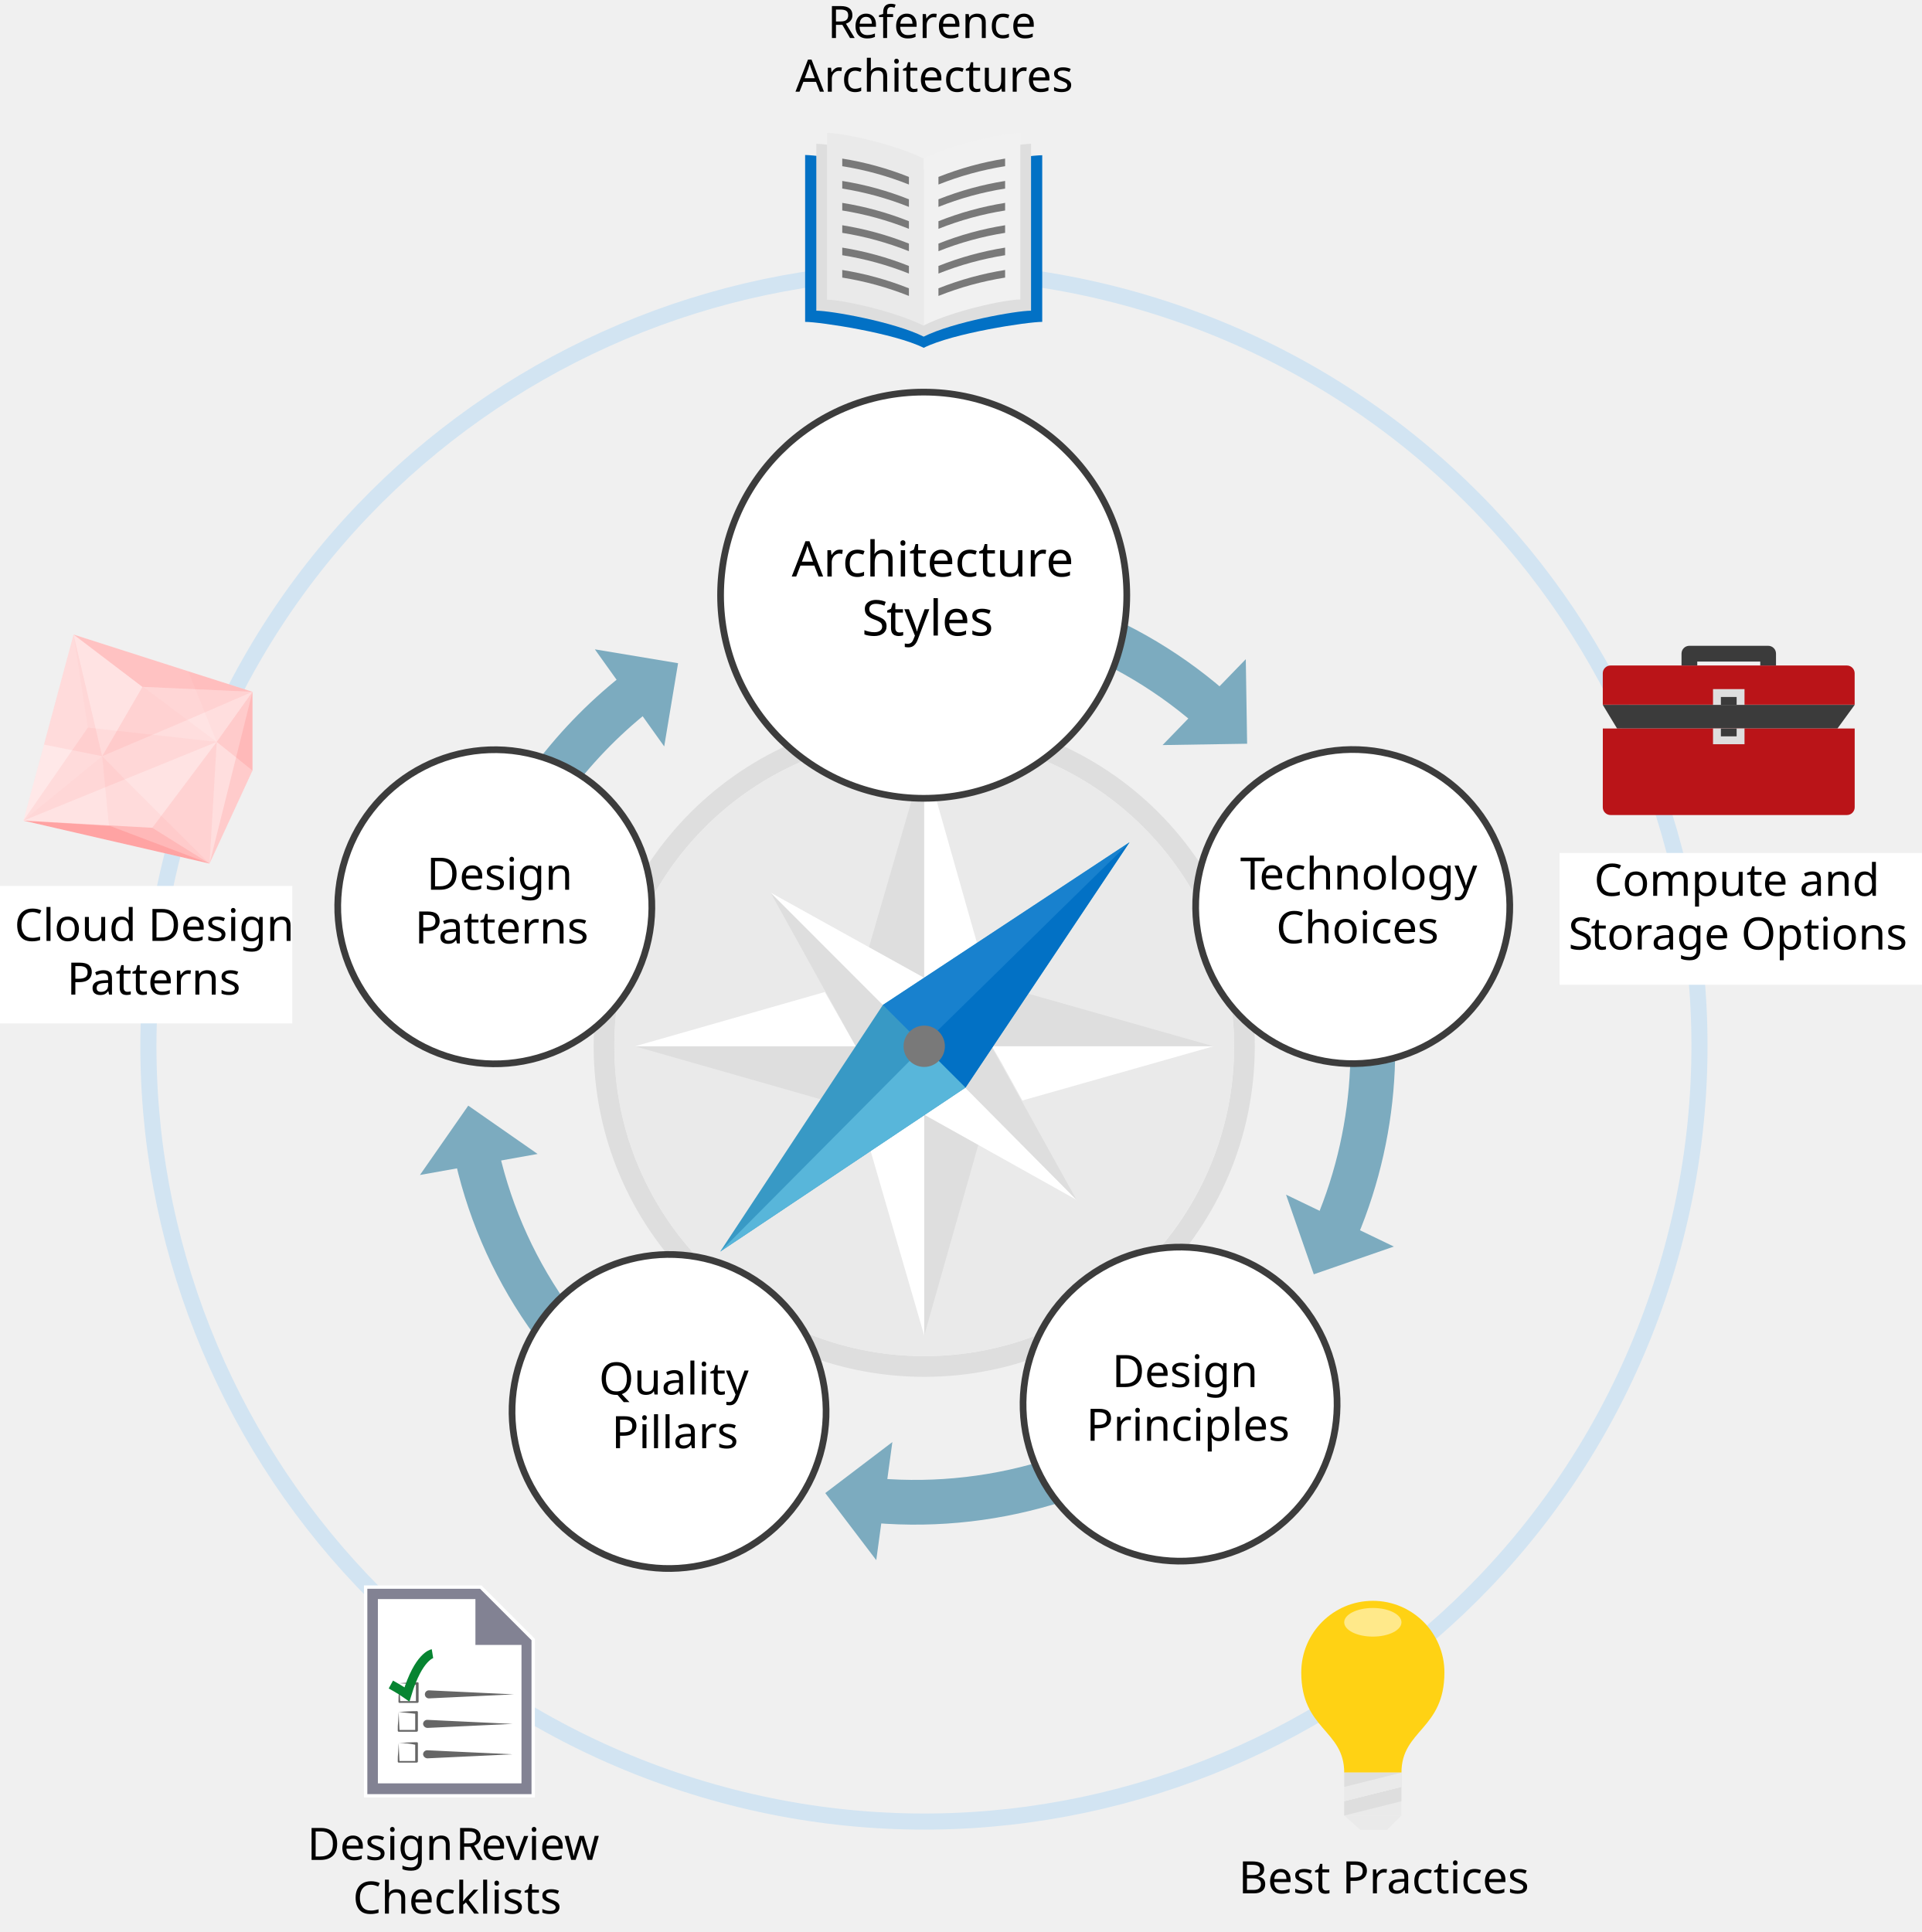
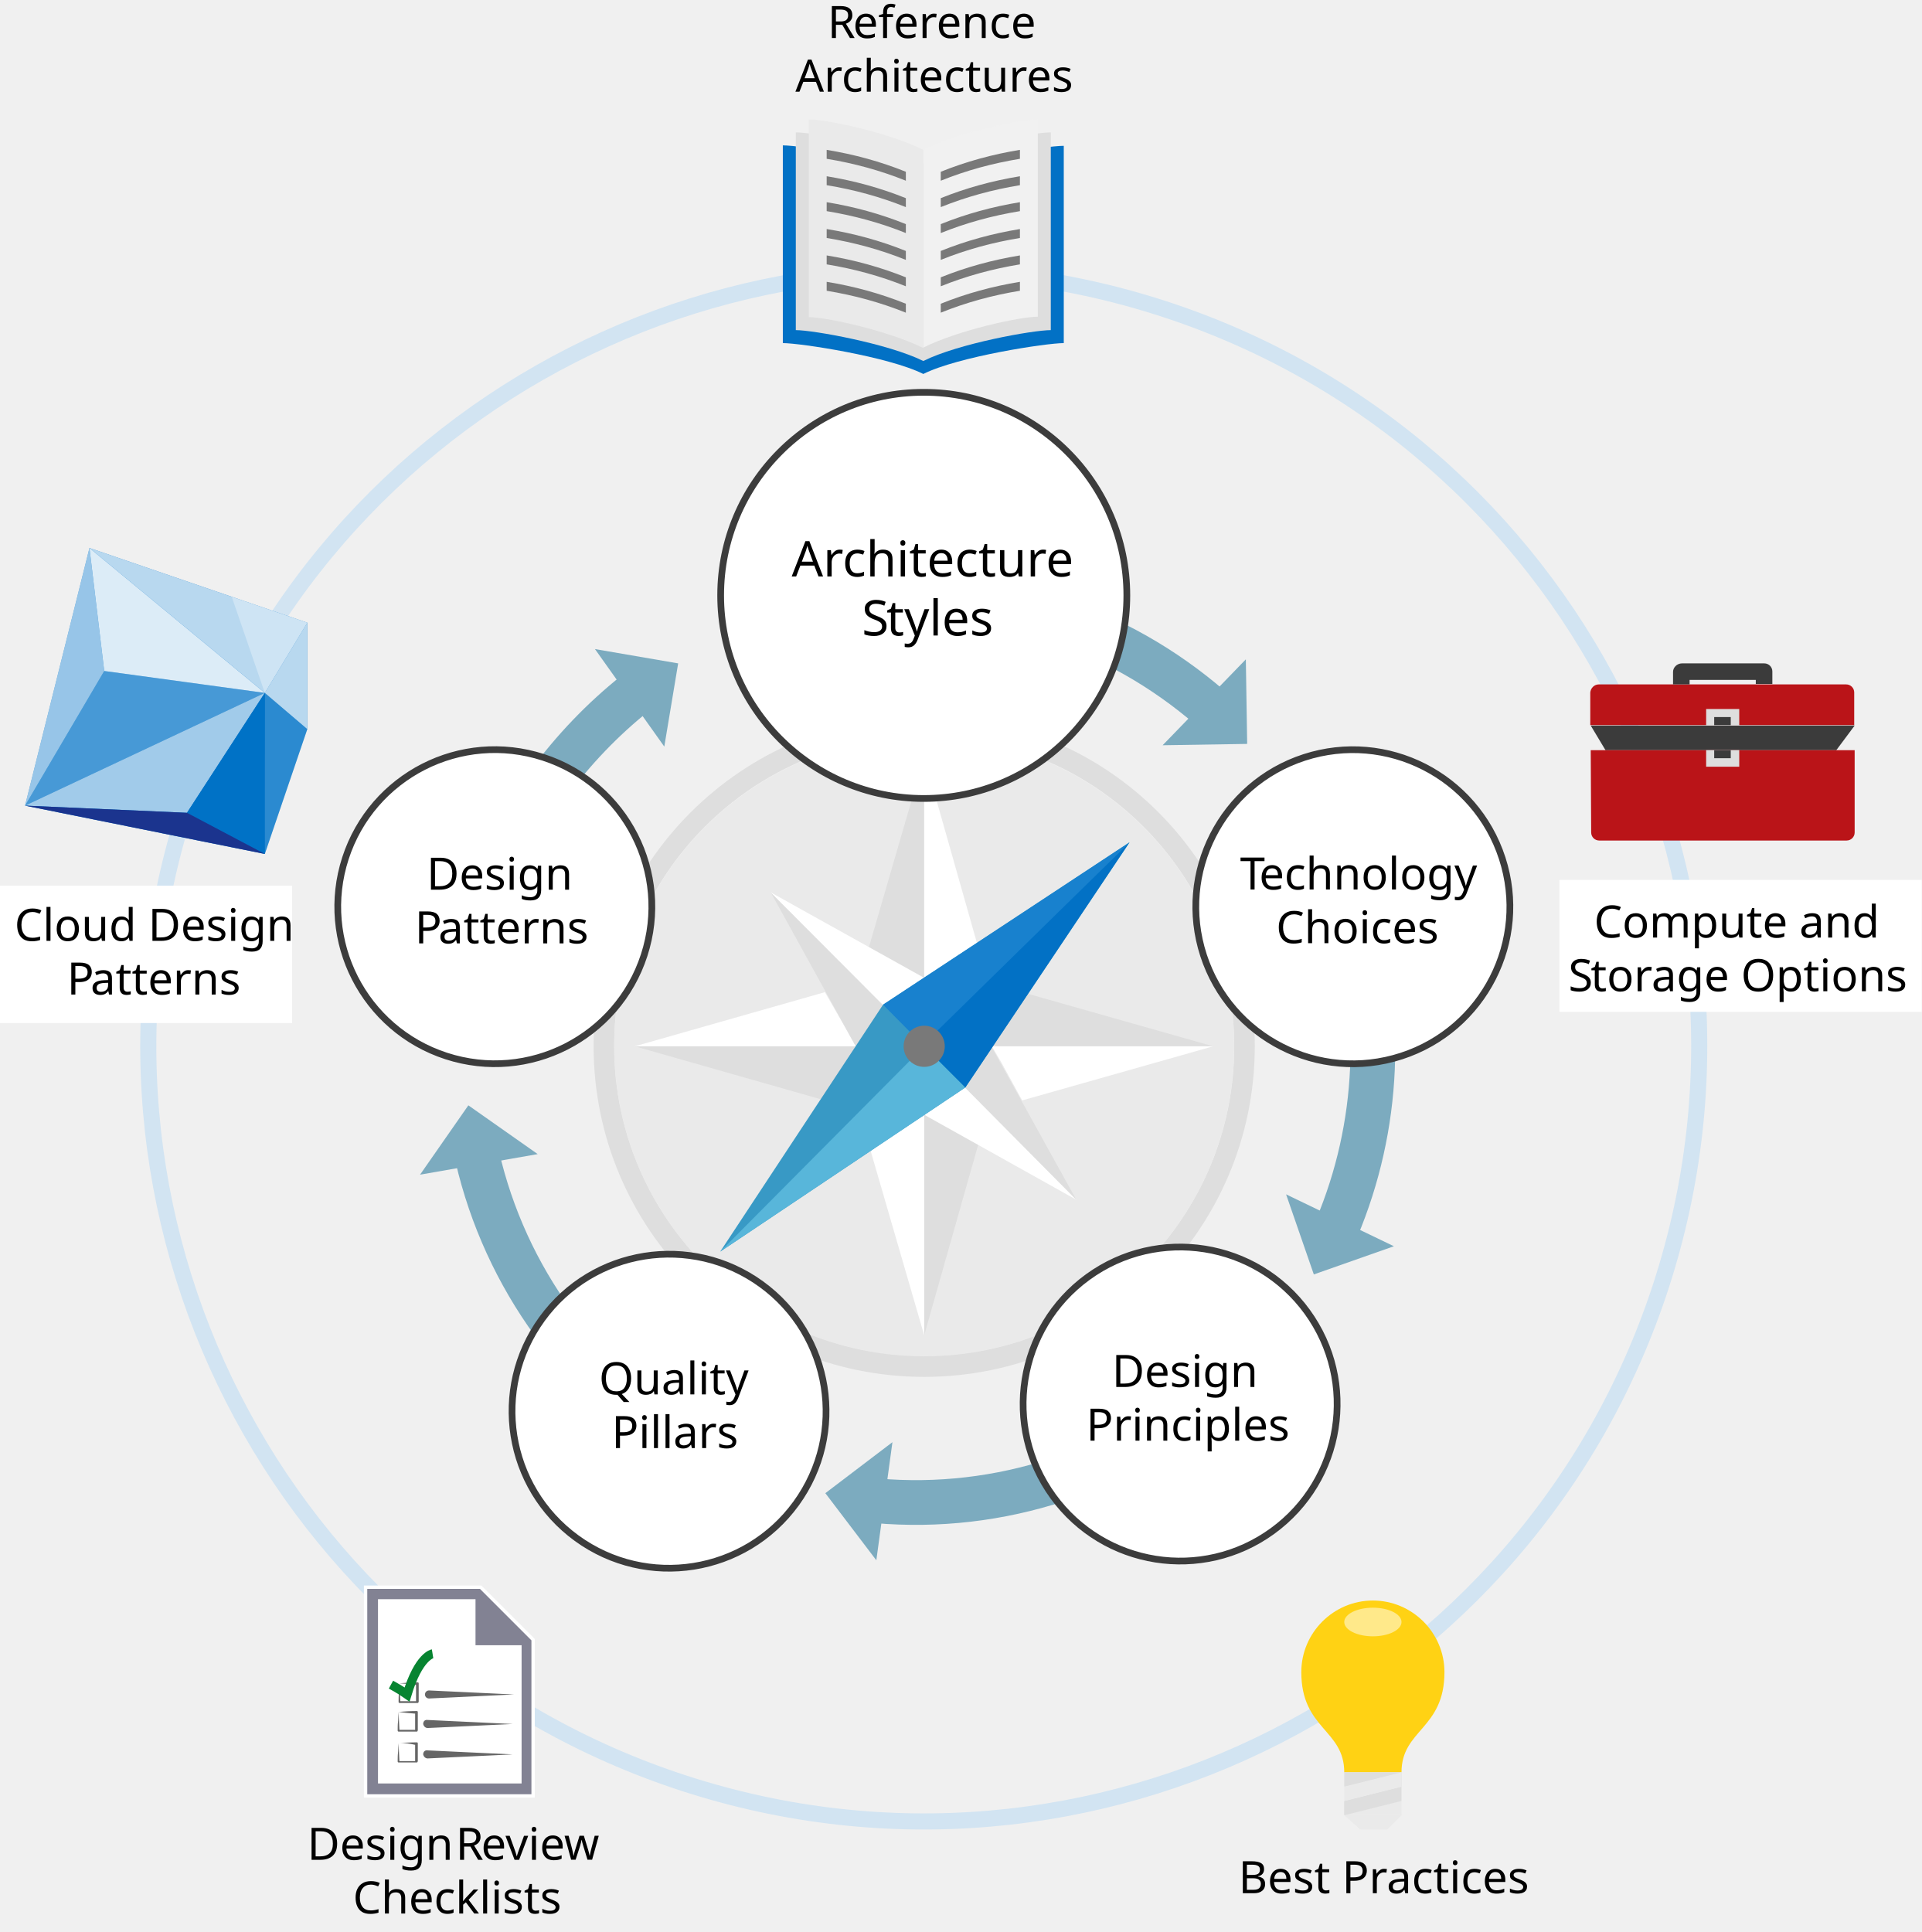
- <svg xmlns="http://www.w3.org/2000/svg" id="svg4157" width="429.61" height="431.87" viewBox="0 0 429.61 431.87">
-   <defs>
-     <style>.cls-1,.cls-2,.cls-22,.cls-24,.cls-4{fill:none;}.cls-1,.cls-4{stroke:#d2e4f2;stroke-width:3.6px;}.cls-1,.cls-14,.cls-15,.cls-2,.cls-4{stroke-linecap:round;}.cls-2{stroke:#7cabbf;stroke-width:10px;}.cls-3{fill:#7cabbf;}.cls-15,.cls-16,.cls-18,.cls-33,.cls-34,.cls-35,.cls-36,.cls-37,.cls-38,.cls-4{isolation:isolate;}.cls-16,.cls-5{fill:#5da2d7;stroke:#5da2d7;}.cls-6{fill:#dedede;}.cls-7{fill:#eaeaea;}.cls-14,.cls-15,.cls-18,.cls-20,.cls-8{fill:#fff;}.cls-9{fill:#3899c5;}.cls-10{fill:#58b6da;}.cls-11{fill:#1881ce;}.cls-12{fill:#0271c5;}.cls-13{fill:#797979;}.cls-14,.cls-15{stroke:#3c3c3c;}.cls-14,.cls-15,.cls-20{stroke-width:1.5px;}.cls-17{fill:#ffd214;}.cls-18{opacity:0.5;}.cls-19{fill:#f1f1f1;}.cls-20{stroke:#fff;stroke-miterlimit:3;}.cls-21{fill:#828293;}.cls-23{fill:#666;}.cls-24{stroke:#078431;stroke-miterlimit:10;stroke-width:2px;}.cls-25{font-size:10px;}.cls-25,.cls-27{font-family:SegoeUI, Segoe UI;}.cls-26{letter-spacing:-0.03em;}.cls-27{font-size:11px;}.cls-28{letter-spacing:-0.03em;}.cls-29{letter-spacing:-0.1em;}.cls-30{letter-spacing:-0.03em;}.cls-31{fill:#3b3b3b;}.cls-32{fill:#ba1418;}.cls-33,.cls-34,.cls-35,.cls-36,.cls-37,.cls-38{fill:red;}.cls-33{opacity:0.05;}.cls-34{opacity:0.07;}.cls-35{opacity:0.1;}.cls-36{opacity:0.2;}.cls-37{opacity:0.15;}.cls-38{opacity:0.12;}</style>
-   </defs>
-   <circle id="circle5592" class="cls-1" cx="215.41" cy="246.12" r="173.31" transform="translate(-94.11 362.64) rotate(-72)" />
-   <g id="circle5592-2" data-name="circle5592">
-     <path class="cls-2" d="M310.76,215a103.45,103.45,0,0,1-3.1,71.9" transform="translate(-8.89 -12.3)" />
-     <polygon class="cls-3" points="311.57 278.65 287.47 267.05 293.67 284.85 311.57 278.65" />
-   </g>
-   <g id="circle5592-3" data-name="circle5592">
-     <path class="cls-2" d="M274.06,328.45a100.87,100.87,0,0,1-28.7,14.6,103.34,103.34,0,0,1-40.6,4.7" transform="translate(-8.89 -12.3)" />
-     <polygon class="cls-3" points="195.87 348.75 199.47 322.35 184.47 333.75 195.87 348.75" />
-   </g>
-   <g id="circle5592-4" data-name="circle5592">
-     <path class="cls-2" d="M155.26,330.85a102.32,102.32,0,0,1-22.7-22.8,101,101,0,0,1-17-37.2" transform="translate(-8.89 -12.3)" />
-     <polygon class="cls-3" points="93.87 262.65 120.17 257.95 104.67 247.15 93.87 262.65" />
-   </g>
-   <g id="circle5592-5" data-name="circle5592">
-     <path class="cls-2" d="M212.06,145.35a101.13,101.13,0,0,1,31.8,5.1,102.25,102.25,0,0,1,35.6,20.1" transform="translate(-8.89 -12.3)" />
-     <polygon class="cls-3" points="278.47 147.35 259.87 166.55 278.77 166.25 278.47 147.35" />
-   </g>
-   <g id="circle5592-6" data-name="circle5592">
-     <path class="cls-2" d="M116.86,216.15a103.21,103.21,0,0,1,14.6-28.6,104.58,104.58,0,0,1,19.5-20.3" transform="translate(-8.89 -12.3)" />
-     <polygon class="cls-3" points="132.97 145.15 148.47 166.85 151.57 148.25 132.97 145.15" />
-   </g>
-   <path class="cls-4" d="M-10.44-1.85" transform="translate(-8.89 -12.3)" />
-   <path class="cls-4" d="M-10.44-1.85" transform="translate(-8.89 -12.3)" />
-   <path id="path4809" class="cls-5" d="M196.76,259.05" transform="translate(-8.89 -12.3)" />
+ <svg xmlns="http://www.w3.org/2000/svg" version="1.1" id="svg4157" x="0px" y="0px" viewBox="0 0 429.6 431.9" style="enable-background:new 0 0 429.6 431.9;" xml:space="preserve">
+   <style type="text/css">
+ 	.st0{fill:none;stroke:#D2E4F2;stroke-width:3.6;stroke-linecap:round;}
+ 	.st1{fill:none;stroke:#7CABBF;stroke-width:10;stroke-linecap:round;}
+ 	.st2{fill:#7CABBF;}
+ 	.st3{fill:#5DA2D7;stroke:#5DA2D7;}
+ 	.st4{fill:#DEDEDE;}
+ 	.st5{fill:#EAEAEA;}
+ 	.st6{fill:#FFFFFF;}
+ 	.st7{fill:#3899C5;}
+ 	.st8{fill:#58B6DA;}
+ 	.st9{fill:#1881CE;}
+ 	.st10{fill:#0271C5;}
+ 	.st11{fill:#797979;}
+ 	.st12{fill:#FFFFFF;stroke:#3C3C3C;stroke-width:1.5;stroke-linecap:round;}
+ 	.st13{fill:#FFD214;}
+ 	.st14{opacity:0.5;fill:#FFFFFF;enable-background:new    ;}
+ 	.st15{fill:#F1F1F1;}
+ 	.st16{fill:#FFFFFF;stroke:#FFFFFF;stroke-width:1.5;stroke-miterlimit:3;}
+ 	.st17{fill:#828293;}
+ 	.st18{fill:none;}
+ 	.st19{fill:#666666;}
+ 	.st20{fill:none;stroke:#078431;stroke-width:2;stroke-miterlimit:10;}
+ 	.st21{font-family:'SegoeUI';}
+ 	.st22{font-size:10px;}
+ 	.st23{font-size:11px;}
+ 	.st24{letter-spacing:-1;}
+ 	.st25{fill:#3B3B3B;}
+ 	.st26{fill:#BA1418;}
+ 	.st27{fill:#0072C6;}
+ 	.st28{opacity:0.17;fill:#FFFFFF;enable-background:new    ;}
+ 	.st29{opacity:0.72;fill:#FFFFFF;enable-background:new    ;}
+ 	.st30{opacity:0.28;fill:#FFFFFF;enable-background:new    ;}
+ 	.st31{opacity:0.86;fill:#FFFFFF;enable-background:new    ;}
+ 	.st32{opacity:0.31;fill:#FFFFFF;enable-background:new    ;}
+ 	.st33{opacity:0.63;fill:#FFFFFF;enable-background:new    ;}
+ 	.st34{fill:#1B348E;}
+ 	.st35{opacity:0.59;fill:#FFFFFF;enable-background:new    ;}
+ </style>
+   <ellipse id="circle5592" transform="matrix(0.309 -0.9511 0.9511 0.309 -79.6755 357.9924)" class="st0" cx="206.5" cy="233.8" rx="173.3" ry="173.3" />
+   <g id="circle5592-2">
+     <path class="st1" d="M301.9,202.7c7.6,23.6,6.5,49.1-3.1,71.9" />
+     <polygon class="st2" points="311.6,278.6 287.5,267 293.7,284.9  " />
+   </g>
+   <g id="circle5592-3">
+     <path class="st1" d="M265.2,316.2c-8.7,6.4-18.4,11.3-28.7,14.6c-13.1,4.3-26.9,5.9-40.6,4.7" />
+     <polygon class="st2" points="195.9,348.8 199.5,322.4 184.5,333.8  " />
+   </g>
+   <g id="circle5592-4">
+     <path class="st1" d="M146.4,318.6c-8.7-6.4-16.4-14.1-22.7-22.8c-8.1-11.1-13.9-23.8-17-37.2" />
+     <polygon class="st2" points="93.9,262.6 120.2,258 104.7,247.1  " />
+   </g>
+   <g id="circle5592-5">
+     <path class="st1" d="M203.2,133.1c10.8,0,21.5,1.7,31.8,5.1c13.1,4.2,25.2,11.1,35.6,20.1" />
+     <polygon class="st2" points="278.5,147.4 259.9,166.6 278.8,166.3  " />
+   </g>
+   <g id="circle5592-6">
+     <path class="st1" d="M108,203.8c3.3-10.2,8.3-19.9,14.6-28.6c5.6-7.6,12.1-14.4,19.5-20.3" />
+     <polygon class="st2" points="133,145.1 148.5,166.9 151.6,148.3  " />
+   </g>
+   <path class="st0" d="M-19.3-14.2" />
+   <path class="st0" d="M-19.3-14.2" />
+   <path id="path4809" class="st3" d="M187.9,246.7" />
  <g id="g4320">
-     <path id="path9" class="cls-6" d="M215.48,172.29a73.89,73.89,0,1,0,73.89,73.89A73.66,73.66,0,0,0,215.48,172.29Zm0,143.15a69.27,69.27,0,1,1,69.27-69.27A69.1,69.1,0,0,1,215.48,315.44Z" transform="translate(-8.89 -12.3)" />
-     <circle id="circle11" class="cls-7" cx="206.59" cy="233.88" r="69.27" />
-     <polygon id="polygon13" class="cls-6" points="206.59 169.23 194.18 211.94 194.18 211.94 202.55 216.56 206.59 218.58 206.59 215.41 206.59 169.23" />
-     <polygon id="polygon15" class="cls-6" points="210.34 251.19 206.88 249.17 206.59 249.17 206.59 249.46 206.59 252.35 206.59 298.53 218.71 255.81 210.34 251.19" />
-     <polygon id="polygon17" class="cls-8" points="206.59 169.23 218.71 211.94 218.71 211.94 210.34 216.56 206.59 218.58 206.59 215.41 206.59 169.23" />
-     <polygon id="polygon19" class="cls-8" points="202.55 251.19 206.01 249.17 206.59 249.17 206.59 249.46 206.59 252.35 206.59 298.53 194.18 255.81 202.55 251.19" />
-     <polygon id="polygon21" class="cls-6" points="141.94 233.88 184.37 246 184.37 246 188.98 237.63 191.29 233.88 188.12 233.88 141.94 233.88" />
-     <polygon id="polygon23" class="cls-6" points="223.91 229.84 221.89 233.59 221.6 233.88 222.18 233.88 225.06 233.88 271.24 233.88 228.53 221.75 223.91 229.84" />
-     <polygon id="polygon25" class="cls-8" points="141.94 233.88 184.37 221.75 184.37 221.75 188.98 229.84 191.29 233.88 188.12 233.88 141.94 233.88" />
-     <polygon id="polygon27" class="cls-8" points="223.91 237.63 221.89 234.17 221.6 233.88 222.18 233.88 225.06 233.88 271.24 233.88 228.53 246 223.91 237.63" />
-     <polygon id="polygon29" class="cls-6" points="191.29 233.88 191.29 233.88 206.59 233.88 172.25 199.53 172.25 199.53 191.29 233.88" />
-     <polygon id="polygon31" class="cls-8" points="191.29 233.88 191.29 233.88 206.59 233.88 172.25 268.22 172.25 268.22 191.29 233.88" />
-     <polygon id="polygon33" class="cls-6" points="206.59 249.17 206.59 248.88 206.59 233.88 172.25 268.22 172.25 268.22 206.59 249.17" />
-     <polygon id="polygon35" class="cls-8" points="206.59 249.17 206.59 248.88 206.59 233.88 240.65 268.22 240.65 268.22 206.59 249.17" />
-     <polygon id="polygon37" class="cls-6" points="221.6 233.88 221.6 233.88 206.59 233.88 240.65 268.22 240.65 268.22 221.6 233.88" />
-     <polygon id="polygon39" class="cls-8" points="221.6 233.88 221.6 233.88 206.59 233.88 240.65 199.53 240.65 199.53 221.6 233.88" />
-     <polygon id="polygon41" class="cls-6" points="206.59 218.58 206.59 218.87 206.59 233.88 240.65 199.53 240.65 199.53 206.59 218.58" />
-     <polygon id="polygon43" class="cls-8" points="206.59 218.58 206.59 218.87 206.59 233.88 172.25 199.53 172.25 199.53 206.59 218.58" />
-     <polygon id="polygon45" class="cls-9" points="160.99 279.77 215.83 243.11 252.48 188.28 197.35 224.64 197.35 224.64 160.99 279.77" />
-     <polygon id="polygon47" class="cls-10" points="160.99 279.77 215.83 243.11 206.59 233.88 160.99 279.77" />
-     <polygon id="polygon49" class="cls-11" points="252.48 188.28 197.35 224.64 206.59 233.88 252.48 188.28" />
-     <polygon id="polygon51" class="cls-12" points="252.48 188.28 215.83 243.11 206.3 233.59 252.48 188.28" />
-     <circle id="circle53" class="cls-13" cx="206.59" cy="233.88" r="4.62" />
-   </g>
-   <circle id="circle5309" class="cls-14" cx="311.26" cy="214.96" r="35.1" transform="translate(-60.08 94.4) rotate(-18)" />
-   <path class="cls-15" d="M-10.44-1.85" transform="translate(-8.89 -12.3)" />
-   <path id="path5173" class="cls-5" d="M58.46,190.65" transform="translate(-8.89 -12.3)" />
-   <path class="cls-16" d="M-10.44-1.85" transform="translate(-8.89 -12.3)" />
-   <path class="cls-16" d="M-10.44-1.85" transform="translate(-8.89 -12.3)" />
-   <path id="path5185" class="cls-5" d="M208.06,167.35" transform="translate(-8.89 -12.3)" />
-   <circle id="path4715" class="cls-14" cx="206.47" cy="133.05" r="45.4" />
-   <circle id="circle4731" class="cls-14" cx="119.49" cy="215" r="35.1" transform="translate(-130.8 249.9) rotate(-72)" />
-   <circle id="circle4743" class="cls-14" cx="158.45" cy="327.82" r="35.1" transform="translate(-208.79 251.02) rotate(-54)" />
-   <circle id="circle4749" class="cls-14" cx="272.68" cy="326.16" r="35.1" transform="translate(-148.53 210.28) rotate(-36)" />
+     <path id="path9" class="st4" d="M206.6,160c-40.8,0-73.9,33.1-73.9,73.9s33.1,73.9,73.9,73.9s73.9-33.1,73.9-73.9   c0.1-40.7-32.7-73.8-73.4-73.9C206.9,160,206.7,160,206.6,160z M206.6,303.1c-38.3,0-69.3-31-69.3-69.3s31-69.3,69.3-69.3   s69.3,31,69.3,69.3l0,0c0.1,38.2-30.8,69.2-68.9,69.3C206.8,303.1,206.7,303.1,206.6,303.1z" />
+     <circle id="circle11" class="st5" cx="206.6" cy="233.9" r="69.3" />
+     <polygon id="polygon13" class="st4" points="206.6,169.2 194.2,211.9 194.2,211.9 202.6,216.6 206.6,218.6 206.6,215.4  " />
+     <polygon id="polygon15" class="st4" points="210.3,251.2 206.9,249.2 206.6,249.2 206.6,249.5 206.6,252.4 206.6,298.5    218.7,255.8  " />
+     <polygon id="polygon17" class="st6" points="206.6,169.2 218.7,211.9 218.7,211.9 210.3,216.6 206.6,218.6 206.6,215.4  " />
+     <polygon id="polygon19" class="st6" points="202.6,251.2 206,249.2 206.6,249.2 206.6,249.5 206.6,252.4 206.6,298.5 194.2,255.8     " />
+     <polygon id="polygon21" class="st4" points="141.9,233.9 184.4,246 184.4,246 189,237.6 191.3,233.9 188.1,233.9  " />
+     <polygon id="polygon23" class="st4" points="223.9,229.8 221.9,233.6 221.6,233.9 222.2,233.9 225.1,233.9 271.2,233.9    228.5,221.8  " />
+     <polygon id="polygon25" class="st6" points="141.9,233.9 184.4,221.8 184.4,221.8 189,229.8 191.3,233.9 188.1,233.9  " />
+     <polygon id="polygon27" class="st6" points="223.9,237.6 221.9,234.2 221.6,233.9 222.2,233.9 225.1,233.9 271.2,233.9 228.5,246     " />
+     <polygon id="polygon29" class="st4" points="191.3,233.9 191.3,233.9 206.6,233.9 172.3,199.5 172.3,199.5  " />
+     <polygon id="polygon31" class="st6" points="191.3,233.9 191.3,233.9 206.6,233.9 172.3,268.2 172.3,268.2  " />
+     <polygon id="polygon33" class="st4" points="206.6,249.2 206.6,248.9 206.6,233.9 172.3,268.2 172.3,268.2  " />
+     <polygon id="polygon35" class="st6" points="206.6,249.2 206.6,248.9 206.6,233.9 240.6,268.2 240.6,268.2  " />
+     <polygon id="polygon37" class="st4" points="221.6,233.9 221.6,233.9 206.6,233.9 240.6,268.2 240.6,268.2  " />
+     <polygon id="polygon39" class="st6" points="221.6,233.9 221.6,233.9 206.6,233.9 240.6,199.5 240.6,199.5  " />
+     <polygon id="polygon41" class="st4" points="206.6,218.6 206.6,218.9 206.6,233.9 240.6,199.5 240.6,199.5  " />
+     <polygon id="polygon43" class="st6" points="206.6,218.6 206.6,218.9 206.6,233.9 172.3,199.5 172.3,199.5  " />
+     <polygon id="polygon45" class="st7" points="161,279.8 215.8,243.1 252.5,188.3 197.4,224.6 197.4,224.6  " />
+     <polygon id="polygon47" class="st8" points="161,279.8 215.8,243.1 206.6,233.9  " />
+     <polygon id="polygon49" class="st9" points="252.5,188.3 197.4,224.6 206.6,233.9  " />
+     <polygon id="polygon51" class="st10" points="252.5,188.3 215.8,243.1 206.3,233.6  " />
+     <circle id="circle53" class="st11" cx="206.6" cy="233.9" r="4.6" />
+   </g>
+   <ellipse id="circle5309" transform="matrix(0.9511 -0.309 0.309 0.9511 -47.8245 103.3568)" class="st12" cx="302.4" cy="202.7" rx="35.1" ry="35.1" />
+   <path class="st12" d="M-19.3-14.2" />
+   <path id="path5173" class="st3" d="M49.6,178.3" />
+   <path class="st3" d="M-19.3-14.2" />
+   <path class="st3" d="M-19.3-14.2" />
+   <path id="path5185" class="st3" d="M199.2,155.1" />
+   <circle id="path4715" class="st12" cx="206.5" cy="133.1" r="45.4" />
+   <ellipse id="circle4731" transform="matrix(0.309 -0.9511 0.9511 0.309 -116.3524 245.2485)" class="st12" cx="110.6" cy="202.7" rx="35.1" ry="35.1" />
+   <ellipse id="circle4743" transform="matrix(0.5878 -0.809 0.809 0.5878 -193.6108 251.0554)" class="st12" cx="149.6" cy="315.5" rx="35.1" ry="35.1" />
+   <ellipse id="circle4749" transform="matrix(0.809 -0.5878 0.5878 0.809 -134.1107 214.993)" class="st12" cx="263.8" cy="313.9" rx="35.1" ry="35.1" />
  <g id="g5172">
-     <path id="svg_1-0" data-name="svg 1-0" class="cls-17" d="M315.76,370.14a16,16,0,0,0-16,16c0,12.8,9.6,12.8,9.6,22.4h12.8c0-9.6,9.6-9.6,9.6-22.4A16,16,0,0,0,315.76,370.14Z" transform="translate(-8.89 -12.3)" />
-     <polygon id="svg_2-3" data-name="svg 2-3" class="cls-7" points="313.27 405.84 300.47 405.84 300.47 405.84 304.07 409.04 310.07 409.04 313.27 405.84" />
-     <rect id="svg_3-7" data-name="svg 3-7" class="cls-7" x="300.47" y="402.64" width="12.8" height="3.2" />
-     <polygon id="svg_4-1" data-name="svg 4-1" class="cls-6" points="313.27 399.44 300.47 402.64 300.47 402.64 300.47 405.84 313.27 402.64 313.27 399.44" />
-     <rect id="svg_5-5" data-name="svg 5-5" class="cls-6" x="300.47" y="396.24" width="12.8" height="3.2" />
-     <polygon id="svg_6-37" data-name="svg 6-37" class="cls-7" points="313.27 396.24 300.47 399.44 300.47 399.44 300.47 402.64 313.27 399.44 313.27 396.24" />
-     <ellipse id="svg_7-15" data-name="svg 7-15" class="cls-18" cx="306.87" cy="362.64" rx="6.4" ry="3.2" />
-   </g>
-   <path class="cls-12" d="M215.36,52.75c-6.6-3.3-23.2-5.8-26.5-5.8v37.3c3.3,0,19.9,2.5,26.5,5.8,6.6-3.3,23.2-5.8,26.5-5.8V47C238.56,47,222,49.45,215.36,52.75Z" transform="translate(-8.89 -12.3)" />
-   <path class="cls-6" d="M215.36,50.25c-6.6-3.3-20.7-5.8-24-5.8v37.3c3.3,0,17.4,2.5,24,5.8h0c6.6-3.3,20.7-5.8,24-5.8V44.45C236.06,44.45,222,47,215.36,50.25Z" transform="translate(-8.89 -12.3)" />
-   <path class="cls-19" d="M215.36,47.75v37.3c6.6-3.3,18.2-5.8,21.6-5.8V42C233.56,42,222,44.45,215.36,47.75Z" transform="translate(-8.89 -12.3)" />
-   <path class="cls-7" d="M193.76,42v37.3c3.3,0,14.9,2.5,21.6,5.8V47.75C208.76,44.45,197.16,42,193.76,42Z" transform="translate(-8.89 -12.3)" />
-   <path class="cls-13" d="M212.06,53.55a70,70,0,0,0-14.9-4.1v-1.7a70,70,0,0,1,14.9,4.1Z" transform="translate(-8.89 -12.3)" />
-   <path class="cls-13" d="M212.06,58.55a70,70,0,0,0-14.9-4.1v-1.7a70,70,0,0,1,14.9,4.1Z" transform="translate(-8.89 -12.3)" />
-   <path class="cls-13" d="M212.06,63.45a70,70,0,0,0-14.9-4.1v-1.7a70,70,0,0,1,14.9,4.1Z" transform="translate(-8.89 -12.3)" />
-   <path class="cls-13" d="M212.06,68.45a70,70,0,0,0-14.9-4.1v-1.7a70,70,0,0,1,14.9,4.1Z" transform="translate(-8.89 -12.3)" />
-   <path class="cls-13" d="M212.06,73.45a70,70,0,0,0-14.9-4.1v-1.7a70,70,0,0,1,14.9,4.1Z" transform="translate(-8.89 -12.3)" />
-   <path class="cls-13" d="M212.06,78.45a70,70,0,0,0-14.9-4.1v-1.7a70,70,0,0,1,14.9,4.1Z" transform="translate(-8.89 -12.3)" />
-   <path class="cls-13" d="M218.66,53.55a70,70,0,0,1,14.9-4.1v-1.7a70,70,0,0,0-14.9,4.1Z" transform="translate(-8.89 -12.3)" />
-   <path class="cls-13" d="M218.66,58.55a70,70,0,0,1,14.9-4.1v-1.7a70,70,0,0,0-14.9,4.1Z" transform="translate(-8.89 -12.3)" />
-   <path class="cls-13" d="M218.66,63.45a70,70,0,0,1,14.9-4.1v-1.7a70,70,0,0,0-14.9,4.1Z" transform="translate(-8.89 -12.3)" />
-   <path class="cls-13" d="M218.66,68.45a70,70,0,0,1,14.9-4.1v-1.7a70,70,0,0,0-14.9,4.1Z" transform="translate(-8.89 -12.3)" />
-   <path class="cls-13" d="M218.66,73.45a70,70,0,0,1,14.9-4.1v-1.7a70,70,0,0,0-14.9,4.1Z" transform="translate(-8.89 -12.3)" />
-   <path class="cls-13" d="M218.66,78.45a70,70,0,0,1,14.9-4.1v-1.7a70,70,0,0,0-14.9,4.1Z" transform="translate(-8.89 -12.3)" />
-   <path class="cls-1" d="M215.36,350.55" transform="translate(-8.89 -12.3)" />
+     <path id="svg_1-0" class="st13" d="M306.9,357.8c-8.8,0-16,7.2-16,16c0,12.8,9.6,12.8,9.6,22.4h12.8c0-9.6,9.6-9.6,9.6-22.4   C322.9,365,315.7,357.8,306.9,357.8z" />
+     <polygon id="svg_2-3" class="st5" points="313.3,405.8 300.5,405.8 300.5,405.8 304.1,409 310.1,409  " />
+     <rect id="svg_3-7" x="300.5" y="402.6" class="st5" width="12.8" height="3.2" />
+     <polygon id="svg_4-1" class="st4" points="313.3,399.4 300.5,402.6 300.5,402.6 300.5,405.8 313.3,402.6  " />
+     <rect id="svg_5-5" x="300.5" y="396.2" class="st4" width="12.8" height="3.2" />
+     <polygon id="svg_6-37" class="st5" points="313.3,396.2 300.5,399.4 300.5,399.4 300.5,402.6 313.3,399.4  " />
+     <ellipse id="svg_7-15" class="st14" cx="306.9" cy="362.6" rx="6.4" ry="3.2" />
+   </g>
+   <g>
+     <path class="st10" d="M206.4,39.4c-7.8-3.9-27.5-6.9-31.4-6.9v44.2c3.9,0,23.6,3,31.4,6.9c7.8-3.9,27.5-6.9,31.4-6.9V32.6   C233.9,32.6,214.3,35.5,206.4,39.4z" />
+     <path class="st4" d="M206.4,36.5c-7.8-3.9-24.5-6.9-28.5-6.9v44.2c3.9,0,20.6,3,28.5,6.9l0,0c7.8-3.9,24.5-6.9,28.5-6.9V29.6   C230.9,29.6,214.3,32.6,206.4,36.5z" />
+     <path class="st15" d="M206.4,33.5v44.2c7.8-3.9,21.6-6.9,25.6-6.9V26.7C228,26.7,214.3,29.6,206.4,33.5z" />
+     <path class="st5" d="M180.8,26.7v44.2c3.9,0,17.7,3,25.6,6.9V33.5C198.6,29.6,184.8,26.7,180.8,26.7z" />
+     <path class="st11" d="M202.5,40.4c-5.7-2.3-11.6-3.9-17.7-4.9v-2c6.1,1,12,2.6,17.7,4.9V40.4z" />
+     <path class="st11" d="M202.5,46.3c-5.7-2.3-11.6-3.9-17.7-4.9v-2c6.1,1,12,2.6,17.7,4.9V46.3z" />
+     <path class="st11" d="M202.5,52.1c-5.7-2.3-11.6-3.9-17.7-4.9v-2c6.1,1,12,2.6,17.7,4.9V52.1z" />
+     <path class="st11" d="M202.5,58.1c-5.7-2.3-11.6-3.9-17.7-4.9v-2c6.1,1,12,2.6,17.7,4.9V58.1z" />
+     <path class="st11" d="M202.5,64c-5.7-2.3-11.6-3.9-17.7-4.9v-2c6.1,1,12,2.6,17.7,4.9V64z" />
+     <path class="st11" d="M202.5,69.9c-5.7-2.3-11.6-3.9-17.7-4.9v-2c6.1,1,12,2.6,17.7,4.9V69.9z" />
+     <path class="st11" d="M210.3,40.4c5.7-2.3,11.6-3.9,17.7-4.9v-2c-6.1,1-12,2.6-17.7,4.9V40.4z" />
+     <path class="st11" d="M210.3,46.3c5.7-2.3,11.6-3.9,17.7-4.9v-2c-6.1,1-12,2.6-17.7,4.9V46.3z" />
+     <path class="st11" d="M210.3,52.1c5.7-2.3,11.6-3.9,17.7-4.9v-2c-6.1,1-12,2.6-17.7,4.9V52.1z" />
+     <path class="st11" d="M210.3,58.1c5.7-2.3,11.6-3.9,17.7-4.9v-2c-6.1,1-12,2.6-17.7,4.9V58.1z" />
+     <path class="st11" d="M210.3,64c5.7-2.3,11.6-3.9,17.7-4.9v-2c-6.1,1-12,2.6-17.7,4.9V64z" />
+     <path class="st11" d="M210.3,69.9c5.7-2.3,11.6-3.9,17.7-4.9v-2c-6.1,1-12,2.6-17.7,4.9V69.9z" />
+   </g>
+   <path class="st0" d="M206.5,338.3" />
  <g id="shape62-3">
-     <path id="path3361" class="cls-20" d="M116.16,367.45H91v45.9h36.7v-34.4l-11.5-11.5Z" transform="translate(-8.89 -12.3)" />
-   </g>
-   <path id="path3366" class="cls-8" d="M116.16,367.45H91v45.9h36.7v-34.4l-11.5-11.5Z" transform="translate(-8.89 -12.3)" />
-   <path id="path3371" class="cls-21" d="M116.16,367.45H91v45.9h36.7v-34.4l-11.5-11.5Zm9.2,43.5h-32v-41.2h21.8V380h10.3v30.9Z" transform="translate(-8.89 -12.3)" />
+     <path id="path3361" class="st16" d="M107.3,355.2H82.1v45.9h36.7v-34.4L107.3,355.2L107.3,355.2z" />
+   </g>
+   <path id="path3366" class="st6" d="M107.3,355.2H82.1v45.9h36.7v-34.4L107.3,355.2L107.3,355.2z" />
+   <path id="path3371" class="st17" d="M107.3,355.2H82.1v45.9h36.7v-34.4L107.3,355.2L107.3,355.2z M116.5,398.7h-32v-41.2h21.8v10.3  h10.3v30.9L116.5,398.7z" />
  <g id="shape69-17">
-     <rect id="rect3396" class="cls-22" x="82.07" y="355.15" width="36.7" height="45.8" />
+     <rect id="rect3396" x="82.1" y="355.1" class="st18" width="36.7" height="45.8" />
  </g>
  <g id="rect3406">
-     <rect class="cls-8" x="89.27" y="376.25" width="4.1" height="4.2" />
-     <path class="cls-23" d="M98.16,388.55c1.3-.1,2.6-.2,4.1-.2a.22.22,0,0,1,.2.2h0v4.1a.27.27,0,0,1-.3.3h-4a.22.22,0,0,1-.2-.2,17,17,0,0,1,.1-2.2Zm0,0,.1,2.2c0,.7.1,1.4.1,2l-.2-.2h4l-.3.3v-4.1l.2.2C101,388.75,99.56,388.65,98.16,388.55Z" transform="translate(-8.89 -12.3)" />
-   </g>
-   <path class="cls-23" d="M104.76,390.15l19,.9-19,.9a.9.9,0,1,1,0-1.8Z" transform="translate(-8.89 -12.3)" />
-   <path class="cls-24" d="M96.26,388.85s2.2,1.2,3.6,2.2c2.6-8.6,5.7-9.1,5.7-9.1" transform="translate(-8.89 -12.3)" />
-   <g id="rect3406-2" data-name="rect3406">
-     <rect class="cls-8" x="89.07" y="382.75" width="4.1" height="4.2" />
-     <path class="cls-23" d="M98,395c1.3-.1,2.6-.2,4.1-.2a.22.22,0,0,1,.2.2h0v4.1a.27.27,0,0,1-.3.3H98a.22.22,0,0,1-.2-.2,17,17,0,0,1,.1-2.2Zm0,0,.1,2.2c0,.7.1,1.4.1,2L98,399h4l-.3.3v-4.1l.2.2C100.66,395.25,99.36,395.15,98,395Z" transform="translate(-8.89 -12.3)" />
-   </g>
-   <path class="cls-23" d="M104.46,396.75l19,.9-19,.9a1,1,0,0,1-1-.9.92.92,0,0,1,1-.9Z" transform="translate(-8.89 -12.3)" />
-   <g id="rect3406-3" data-name="rect3406">
-     <rect class="cls-8" x="89.07" y="389.65" width="4.1" height="4.2" />
-     <path class="cls-23" d="M98,401.95c1.3-.1,2.6-.2,4.1-.2a.22.22,0,0,1,.2.2h0V406a.27.27,0,0,1-.3.3H98a.22.22,0,0,1-.2-.2,17,17,0,0,1,.1-2.2Zm0,0,.1,2.2c0,.7.1,1.4.1,2l-.2-.2h4l-.3.3v-4.1l.2.2A16.11,16.11,0,0,0,98,401.95Z" transform="translate(-8.89 -12.3)" />
-   </g>
-   <path class="cls-23" d="M104.46,403.55l19,.9-19,.9a1,1,0,0,1-1-.9.92.92,0,0,1,1-.9Z" transform="translate(-8.89 -12.3)" />
-   <text class="cls-25" transform="translate(184.99 8.5)">
-     <tspan class="cls-26">R</tspan>
-     <tspan x="5.69" y="0">eference</tspan>
-     <tspan x="-7.18" y="12">Architectures</tspan>
-   </text>
-   <text class="cls-27" transform="translate(176.98 128.87)">Architecture<tspan class="cls-28" x="15.68" y="13.2">S</tspan>
-     <tspan x="21.17" y="13.2">tyles</tspan>
-   </text>
-   <text class="cls-25" transform="translate(277.22 198.85)">
-     <tspan class="cls-29">T</tspan>
-     <tspan x="4.26" y="0">echnology</tspan>
-     <tspan x="8.04" y="12">Choices</tspan>
-   </text>
-   <text class="cls-25" transform="translate(95.37 198.89)">Design<tspan class="cls-30" x="-2.64" y="12">P</tspan>
-     <tspan x="2.62" y="12">atterns</tspan>
-   </text>
-   <text class="cls-25" transform="translate(133.88 311.72)">Quality<tspan x="2.84" y="12">Pillars</tspan>
-   </text>
-   <text class="cls-25" transform="translate(248.57 310.06)">Design<tspan x="-5.76" y="12">Principles</tspan>
-   </text>
+     <rect x="89.3" y="376.3" class="st6" width="4.1" height="4.2" />
+     <path class="st19" d="M89.3,376.3c1.3-0.1,2.6-0.2,4.1-0.2c0.1,0,0.2,0.1,0.2,0.2l0,0v4.1c0,0.1-0.1,0.3-0.2,0.3c0,0,0,0-0.1,0h-4   c-0.1,0-0.2-0.1-0.2-0.2c0-0.7,0-1.5,0.1-2.2L89.3,376.3z M89.3,376.3l0.1,2.2c0,0.7,0.1,1.4,0.1,2l-0.2-0.2h4l-0.3,0.3v-4.1   l0.2,0.2C92.1,376.5,90.7,376.4,89.3,376.3z" />
+   </g>
+   <path class="st19" d="M95.9,377.9l19,0.9l-19,0.9c-0.5,0-0.9-0.4-0.9-0.9C95,378.3,95.4,377.9,95.9,377.9  C95.9,377.9,95.9,377.9,95.9,377.9z" />
+   <path class="st20" d="M87.4,376.6c0,0,2.2,1.2,3.6,2.2c2.6-8.6,5.7-9.1,5.7-9.1" />
+   <g id="rect3406-2">
+     <rect x="89.1" y="382.8" class="st6" width="4.1" height="4.2" />
+     <path class="st19" d="M89.1,382.7c1.3-0.1,2.6-0.2,4.1-0.2c0.1,0,0.2,0.1,0.2,0.2l0,0v4.1c0,0.1-0.1,0.3-0.2,0.3c0,0,0,0-0.1,0h-4   c-0.1,0-0.2-0.1-0.2-0.2c0-0.7,0-1.5,0.1-2.2L89.1,382.7z M89.1,382.7l0.1,2.2c0,0.7,0.1,1.4,0.1,2l-0.2-0.2h4l-0.3,0.3v-4.1   l0.2,0.2C91.8,383,90.5,382.9,89.1,382.7z" />
+   </g>
+   <path class="st19" d="M95.6,384.5l19,0.9l-19,0.9c-0.5,0-0.9-0.4-1-0.9C94.6,384.8,95,384.4,95.6,384.5  C95.5,384.4,95.5,384.4,95.6,384.5z" />
+   <g id="rect3406-3">
+     <rect x="89.1" y="389.6" class="st6" width="4.1" height="4.2" />
+     <path class="st19" d="M89.1,389.7c1.3-0.1,2.6-0.2,4.1-0.2c0.1,0,0.2,0.1,0.2,0.2l0,0v4c0,0.1-0.1,0.3-0.2,0.3c0,0,0,0-0.1,0h-4   c-0.1,0-0.2-0.1-0.2-0.2c0-0.7,0-1.5,0.1-2.2L89.1,389.7z M89.1,389.7l0.1,2.2c0,0.7,0.1,1.4,0.1,2l-0.2-0.2h4l-0.3,0.3v-4.1   l0.2,0.2C91.7,389.8,90.4,389.6,89.1,389.7z" />
+   </g>
+   <path class="st19" d="M95.6,391.3l19,0.9l-19,0.9c-0.5,0-0.9-0.4-1-0.9C94.6,391.6,95,391.2,95.6,391.3  C95.5,391.2,95.5,391.2,95.6,391.3z" />
+   <text transform="matrix(1 0 0 1 184.99 8.5)" class="st21 st22">R</text>
+   <text transform="matrix(1 0 0 1 190.68 8.5)" class="st21 st22">eference</text>
+   <text transform="matrix(1 0 0 1 177.81 20.5)" class="st21 st22">Architectures</text>
+   <text transform="matrix(1 0 0 1 176.98 128.87)" class="st21 st23">Architecture</text>
+   <text transform="matrix(1 0 0 1 192.66 142.07)" class="st21 st23">S</text>
+   <text transform="matrix(1 0 0 1 198.15 142.07)" class="st21 st23">tyles</text>
+   <text transform="matrix(1 0 0 1 277.22 198.85)" class="st21 st22 st24">T</text>
+   <text transform="matrix(1 0 0 1 281.48 198.85)" class="st21 st22">echnology</text>
+   <text transform="matrix(1 0 0 1 285.26 210.85)" class="st21 st22">Choices</text>
+   <text transform="matrix(1 0 0 1 95.37 198.89)" class="st21 st22">Design</text>
+   <text transform="matrix(1 0 0 1 92.73 210.89)" class="st21 st22">P</text>
+   <text transform="matrix(1 0 0 1 97.99 210.89)" class="st21 st22">atterns</text>
+   <text transform="matrix(1 0 0 1 133.88 311.72)" class="st21 st22">Quality</text>
+   <text transform="matrix(1 0 0 1 136.72 323.72)" class="st21 st22">Pillars</text>
+   <text transform="matrix(1 0 0 1 248.57 310.06)" class="st21 st22">Design</text>
+   <text transform="matrix(1 0 0 1 242.81 322.06)" class="st21 st22">Principles</text>
  <g id="g4442">
-     <polygon id="svg_1" data-name="svg 1" class="cls-31" points="358.27 157.56 414.58 157.56 414.58 157.56 410.73 162.84 361.46 162.84 358.27 157.56" />
-     <path id="svg_2" data-name="svg 2" class="cls-32" d="M367.17,175.14h56.3v17.59a1.74,1.74,0,0,1-1.76,1.76H368.92a1.74,1.74,0,0,1-1.76-1.76Z" transform="translate(-8.89 -12.3)" />
-     <path id="svg_3" data-name="svg 3" class="cls-32" d="M368.92,161.06h52.78a1.74,1.74,0,0,1,1.76,1.76v7h-56.3v-7A1.74,1.74,0,0,1,368.92,161.06Z" transform="translate(-8.89 -12.3)" />
-     <rect id="svg_4" data-name="svg 4" class="cls-6" x="382.91" y="162.84" width="7.04" height="3.52" />
-     <rect id="svg_5" data-name="svg 5" class="cls-31" x="384.67" y="162.84" width="3.52" height="1.76" />
-     <rect id="svg_6" data-name="svg 6" class="cls-6" x="382.91" y="154.04" width="7.04" height="3.52" />
-     <rect id="svg_7" data-name="svg 7" class="cls-31" x="384.67" y="155.8" width="3.52" height="1.76" />
-     <path id="svg_8" data-name="svg 8" class="cls-31" d="M384.76,158.42v2.64h3.52v-.88h14.08v.88h3.52v-2.64a1.74,1.74,0,0,0-1.76-1.76H386.52A1.74,1.74,0,0,0,384.76,158.42Z" transform="translate(-8.89 -12.3)" />
-   </g>
-   <rect class="cls-8" x="348.61" y="190.67" width="81" height="29.46" />
-   <text class="cls-25" transform="translate(356.33 200.25)">Compute and<tspan class="cls-28" x="-5.73" y="12">S</tspan>
-     <tspan x="-0.74" y="12">torage Options</tspan>
-   </text>
-   <g id="svg_1-7" data-name="svg 1-7">
-     <g id="Layer_1" data-name="Layer 1">
-       <polygon id="svg_2-8" data-name="svg 2-8" class="cls-8" points="56.44 154.64 42.04 150.04 42.04 150.04 16.44 141.84 9.84 166.44 5.24 183.44 46.84 193.04 56.44 172.24 56.44 154.64" />
-       <g id="svg_3-3" data-name="svg 3-3">
-         <polygon id="svg_4-9" data-name="svg 4-9" class="cls-33" points="19.64 162.64 16.44 141.84 16.44 141.84 5.24 183.44 19.64 162.64" />
-         <polygon id="svg_5-0" data-name="svg 5-0" class="cls-34" points="19.64 162.64 48.44 165.84 48.44 165.84 16.44 141.84 19.64 162.64" />
-         <polygon id="svg_6-3" data-name="svg 6-3" class="cls-35" points="48.44 165.84 19.64 162.64 19.64 162.64 5.24 183.44 48.44 165.84" />
-         <polygon id="svg_7-1" data-name="svg 7-1" class="cls-33" points="48.44 165.84 42.04 150.04 42.04 150.04 16.44 141.84 48.44 165.84" />
-         <polygon id="svg_8-7" data-name="svg 8-7" class="cls-34" points="48.44 165.84 56.44 154.64 56.44 154.64 42.04 150.04 48.44 165.84" />
-         <polygon id="svg_9" data-name="svg 9" class="cls-36" points="34.04 185.04 5.24 183.44 5.24 183.44 46.84 193.04 34.04 185.04" />
-         <polygon id="svg_10" data-name="svg 10" class="cls-37" points="56.44 154.64 48.44 165.84 48.44 165.84 56.44 172.24 56.44 154.64" />
-         <polygon id="svg_11" data-name="svg 11" class="cls-33" points="34.04 185.04 48.44 165.84 48.44 165.84 5.24 183.44 34.04 185.04" />
-         <polygon id="svg_12" data-name="svg 12" class="cls-34" points="48.44 165.84 46.84 193.04 46.84 193.04 56.44 172.24 48.44 165.84" />
-         <polygon id="svg_13" data-name="svg 13" class="cls-38" points="48.44 165.84 34.04 185.04 34.04 185.04 46.84 193.04 48.44 165.84" />
-       </g>
-       <g id="svg_14" data-name="svg 14">
-         <polygon id="svg_15" data-name="svg 15" class="cls-36" points="56.44 154.64 42.04 150.04 16.44 141.84 31.84 153.54 56.44 154.64" />
-         <polygon id="svg_16" data-name="svg 16" class="cls-33" points="22.84 169.04 31.84 153.54 31.84 153.54 16.44 141.84 22.84 169.04" />
-         <polygon id="svg_17" data-name="svg 17" class="cls-38" points="31.84 153.54 22.84 169.04 41.64 161.04 56.44 154.64 31.84 153.54" />
-         <polygon id="svg_18" data-name="svg 18" class="cls-37" points="52.74 169.44 46.84 193.04 56.44 172.24 56.44 154.64 52.74 169.44" />
-         <polygon id="svg_19" data-name="svg 19" class="cls-36" points="24.64 184.64 5.24 183.44 5.24 183.44 46.84 193.04 24.64 184.64" />
-         <polygon id="svg_20" data-name="svg 20" class="cls-34" points="24.34 184.54 23.54 176.24 22.84 169.04 5.24 183.44 24.64 184.64 24.34 184.54" />
-         <polygon id="svg_21" data-name="svg 21" class="cls-34" points="56.44 154.64 41.64 161.04 41.64 161.04 22.84 169.04 28.04 174.34 36.04 182.34 46.84 193.04 52.74 169.44 56.44 154.64" />
-         <polygon id="svg_22" data-name="svg 22" class="cls-35" points="46.84 193.04 36.04 182.34 36.04 182.34 28.04 174.34 22.84 169.04 23.54 176.24 24.34 184.54 24.64 184.64 46.84 193.04" />
-         <polygon id="svg_23" data-name="svg 23" class="cls-33" points="5.24 183.44 22.84 169.04 22.84 169.04 9.84 166.44 5.24 183.44" />
-         <polygon id="svg_24" data-name="svg 24" class="cls-35" points="9.84 166.34 22.84 169.04 16.44 141.84 9.84 166.44 22.84 169.04 9.84 166.34" />
-       </g>
+     <polygon id="svg_1" class="st25" points="355.6,162.2 414.6,162.2 414.6,162.2 410.5,167.7 358.9,167.7  " />
+     <path id="svg_2" class="st26" d="M355.6,167.7h59v18.4c0,1-0.8,1.8-1.8,1.8c0,0,0,0,0,0h-55.3c-1,0-1.8-0.8-1.8-1.8c0,0,0,0,0,0   L355.6,167.7z" />
+     <path id="svg_3" class="st26" d="M357.4,153h55.3c1,0,1.8,0.8,1.8,1.8c0,0,0,0,0,0v7.3h-59v-7.3C355.6,153.8,356.4,153,357.4,153   C357.4,153,357.4,153,357.4,153z" />
+     <rect id="svg_4" x="381.4" y="167.7" class="st4" width="7.4" height="3.7" />
+     <rect id="svg_5" x="383.2" y="167.7" class="st25" width="3.7" height="1.8" />
+     <rect id="svg_6" x="381.4" y="158.5" class="st4" width="7.4" height="3.7" />
+     <rect id="svg_7" x="383.2" y="160.3" class="st25" width="3.7" height="1.8" />
+     <path id="svg_8" class="st25" d="M374,150.2v2.8h3.7V152h14.8v0.9h3.7v-2.8c0-1-0.8-1.8-1.8-1.8c0,0,0,0,0,0h-18.4   C374.9,148.3,374,149.2,374,150.2C374,150.2,374,150.2,374,150.2z" />
+   </g>
+   <rect x="348.6" y="196.7" class="st6" width="81" height="29.5" />
+   <text transform="matrix(1 0 0 1 356.33 209.5948)" class="st21 st22">Compute and</text>
+   <text transform="matrix(1 0 0 1 350.6 221.5948)" class="st21 st22">S</text>
+   <text transform="matrix(1 0 0 1 355.59 221.5948)" class="st21 st22">torage Options</text>
+   <rect y="198" class="st6" width="65.3" height="30.7" />
+   <text transform="matrix(1 0 0 1 3.23 210.33)" class="st21 st22">Cloud Design</text>
+   <text transform="matrix(1 0 0 1 14.97 222.33)" class="st21 st22">P</text>
+   <text transform="matrix(1 0 0 1 20.23 222.33)" class="st21 st22">atterns</text>
+   <text transform="matrix(1 0 0 1 68.68 415.76)" class="st21 st22">Design </text>
+   <text transform="matrix(1 0 0 1 101.87 415.76)" class="st21 st22">R</text>
+   <text transform="matrix(1 0 0 1 107.56 415.76)" class="st21 st22">eview</text>
+   <text transform="matrix(1 0 0 1 78.88 427.76)" class="st21 st22">Checklists</text>
+   <text transform="matrix(1 0 0 1 276.86 423.23)" class="st21 st22">Best Practices</text>
+   <g id="_1180_Grids">
+     <g>
+       <polyline class="st27" points="20,122.5 68.7,139.2 68.7,163 59.2,190.9 5.6,180.1 20,122.5   " />
+       <path class="st28" d="M59.2,190.9c-0.2-0.5,0-36,0-36l9.5,8.1L59.2,190.9z" />
+       <polygon class="st29" points="68.7,139.2 68.7,163 59.2,154.9   " />
+       <polygon class="st29" points="20,122.5 68.7,139.2 59.2,154.9   " />
+       <polygon class="st30" points="23.3,150 59.2,154.9 5.6,180.1   " />
+       <polygon class="st31" points="23.3,150 20,122.5 59.2,154.9   " />
+       <polygon class="st32" points="59.2,154.9 68.7,139.2 51.8,133.4   " />
+       <polygon class="st33" points="5.6,180.1 41.8,181.7 59.2,154.9   " />
+       <polygon class="st27" points="59.2,190.9 41.8,181.7 59.2,154.9   " />
+       <polygon class="st34" points="5.6,180.1 59.2,190.9 41.8,181.7   " />
+       <polygon class="st35" points="23.3,150 5.6,180.1 20,122.5   " />
    </g>
  </g>
-   <rect class="cls-8" y="198.04" width="65.33" height="30.72" />
-   <text class="cls-25" transform="translate(3.23 210.33)">Cloud Design<tspan class="cls-30" x="11.74" y="12">P</tspan>
-     <tspan x="17" y="12">atterns</tspan>
-   </text>
-   <text class="cls-25" transform="translate(68.68 415.76)">Design <tspan class="cls-26" x="33.19" y="0">R</tspan>
-     <tspan x="38.88" y="0">eview</tspan>
-     <tspan x="10.2" y="12">Checklists</tspan>
-   </text>
-   <text class="cls-25" transform="translate(276.86 423.23)">Best Practices</text>
</svg>
